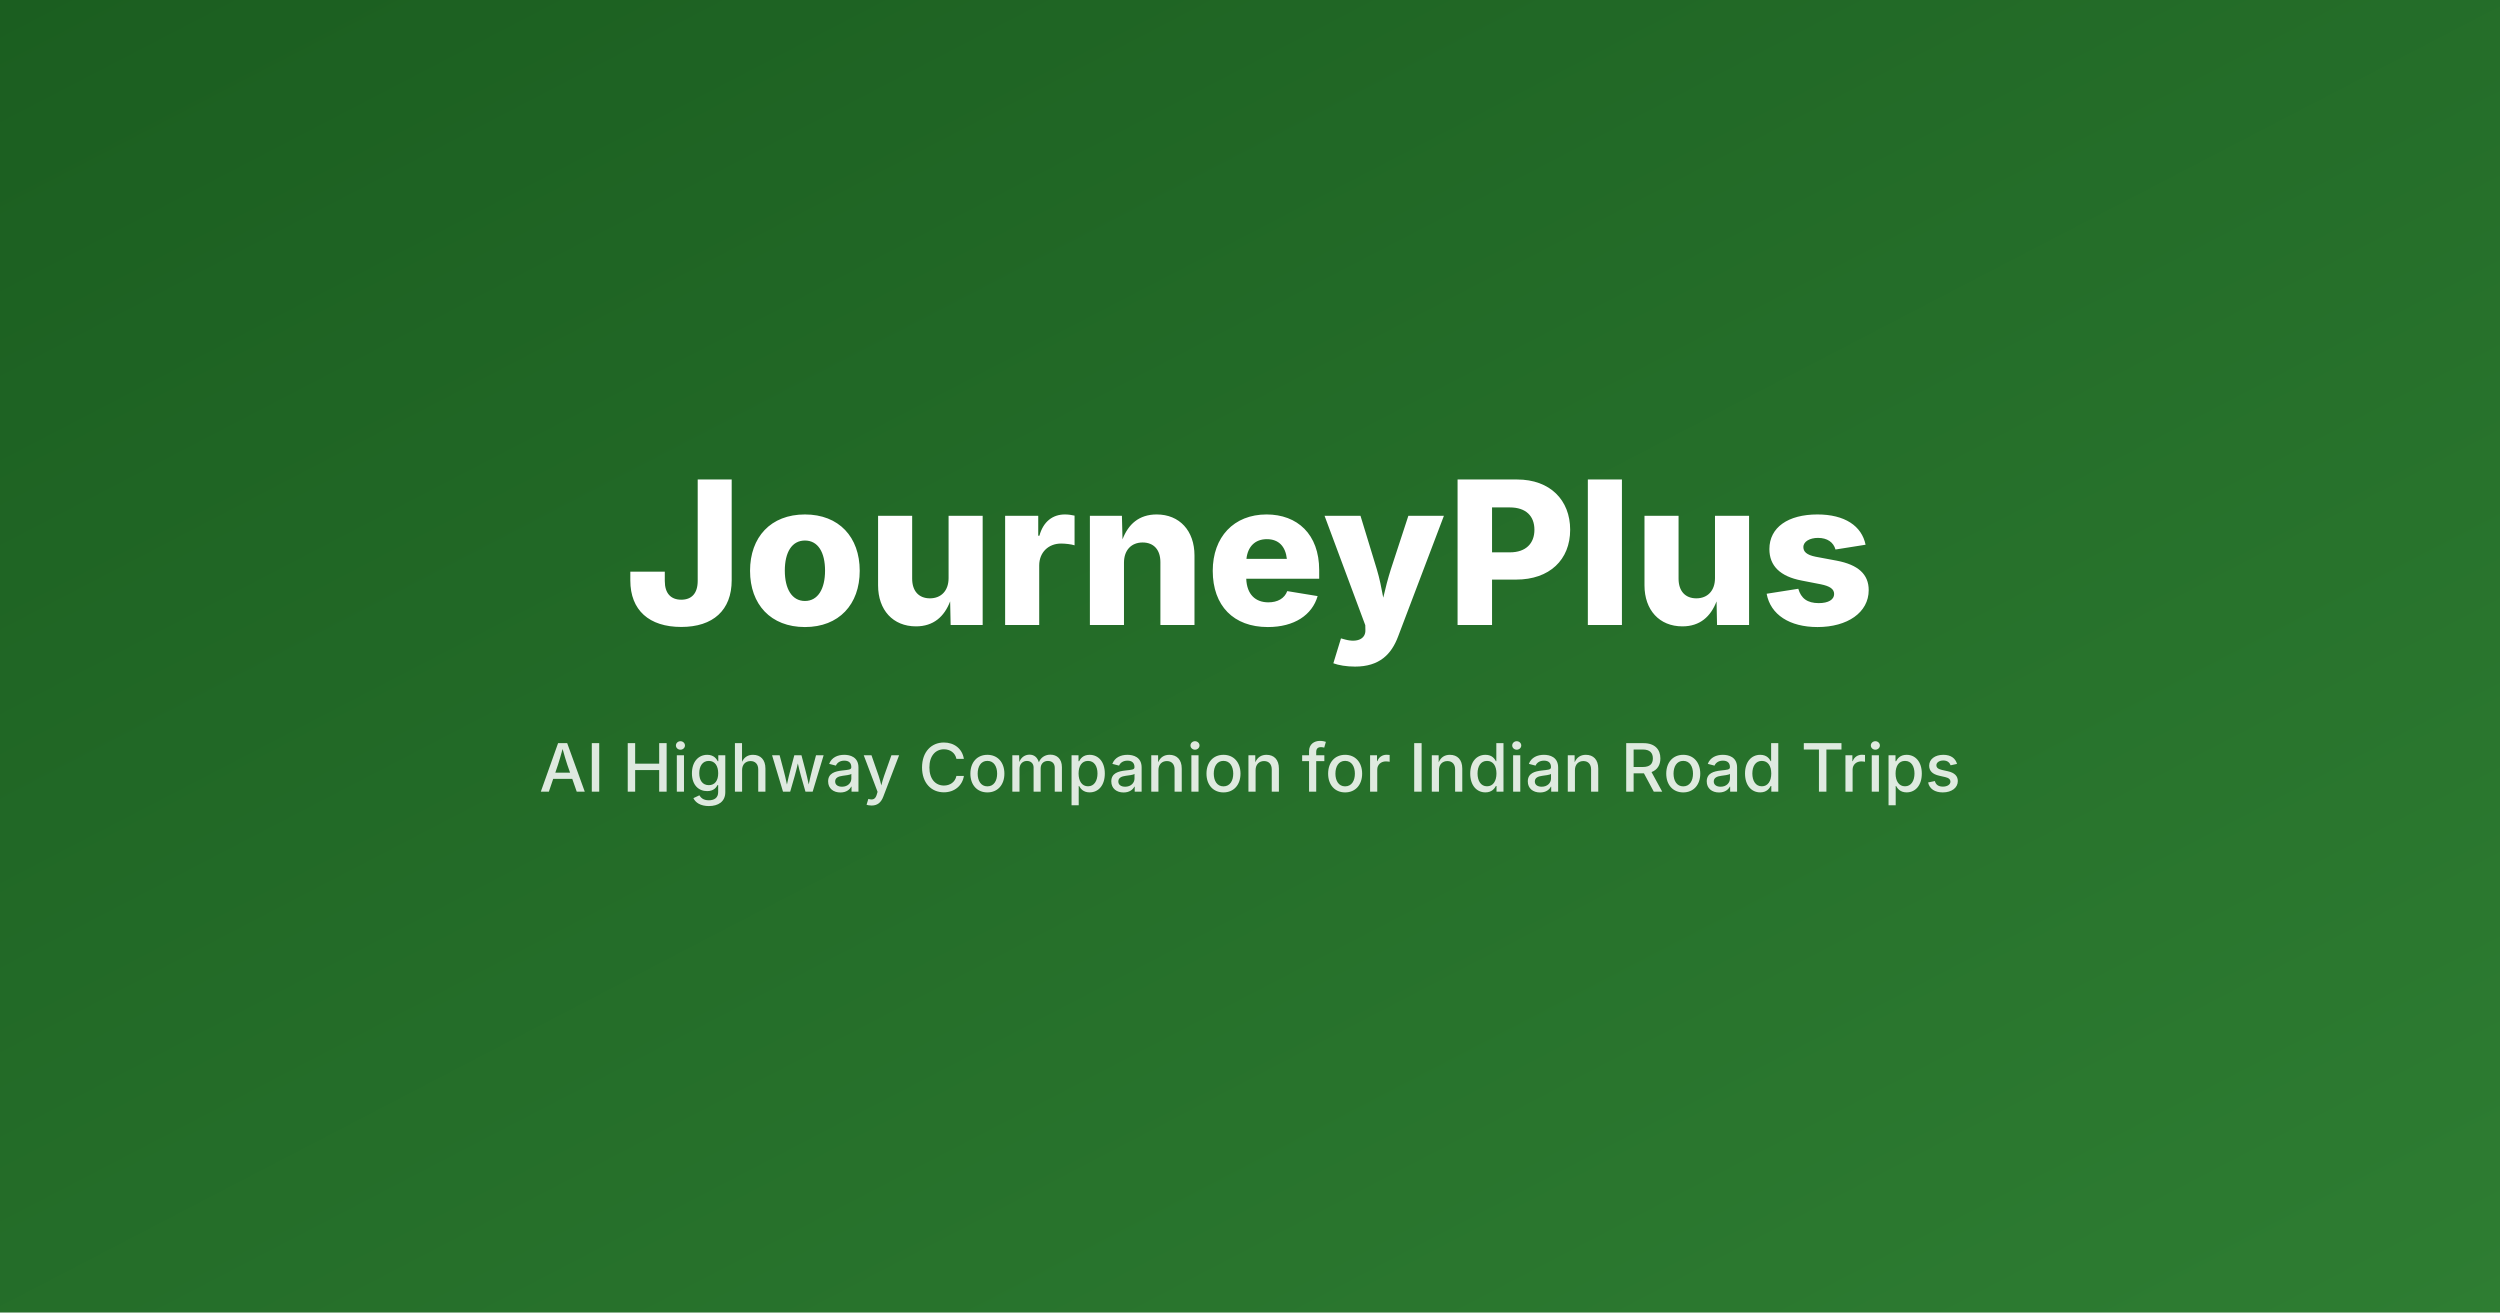
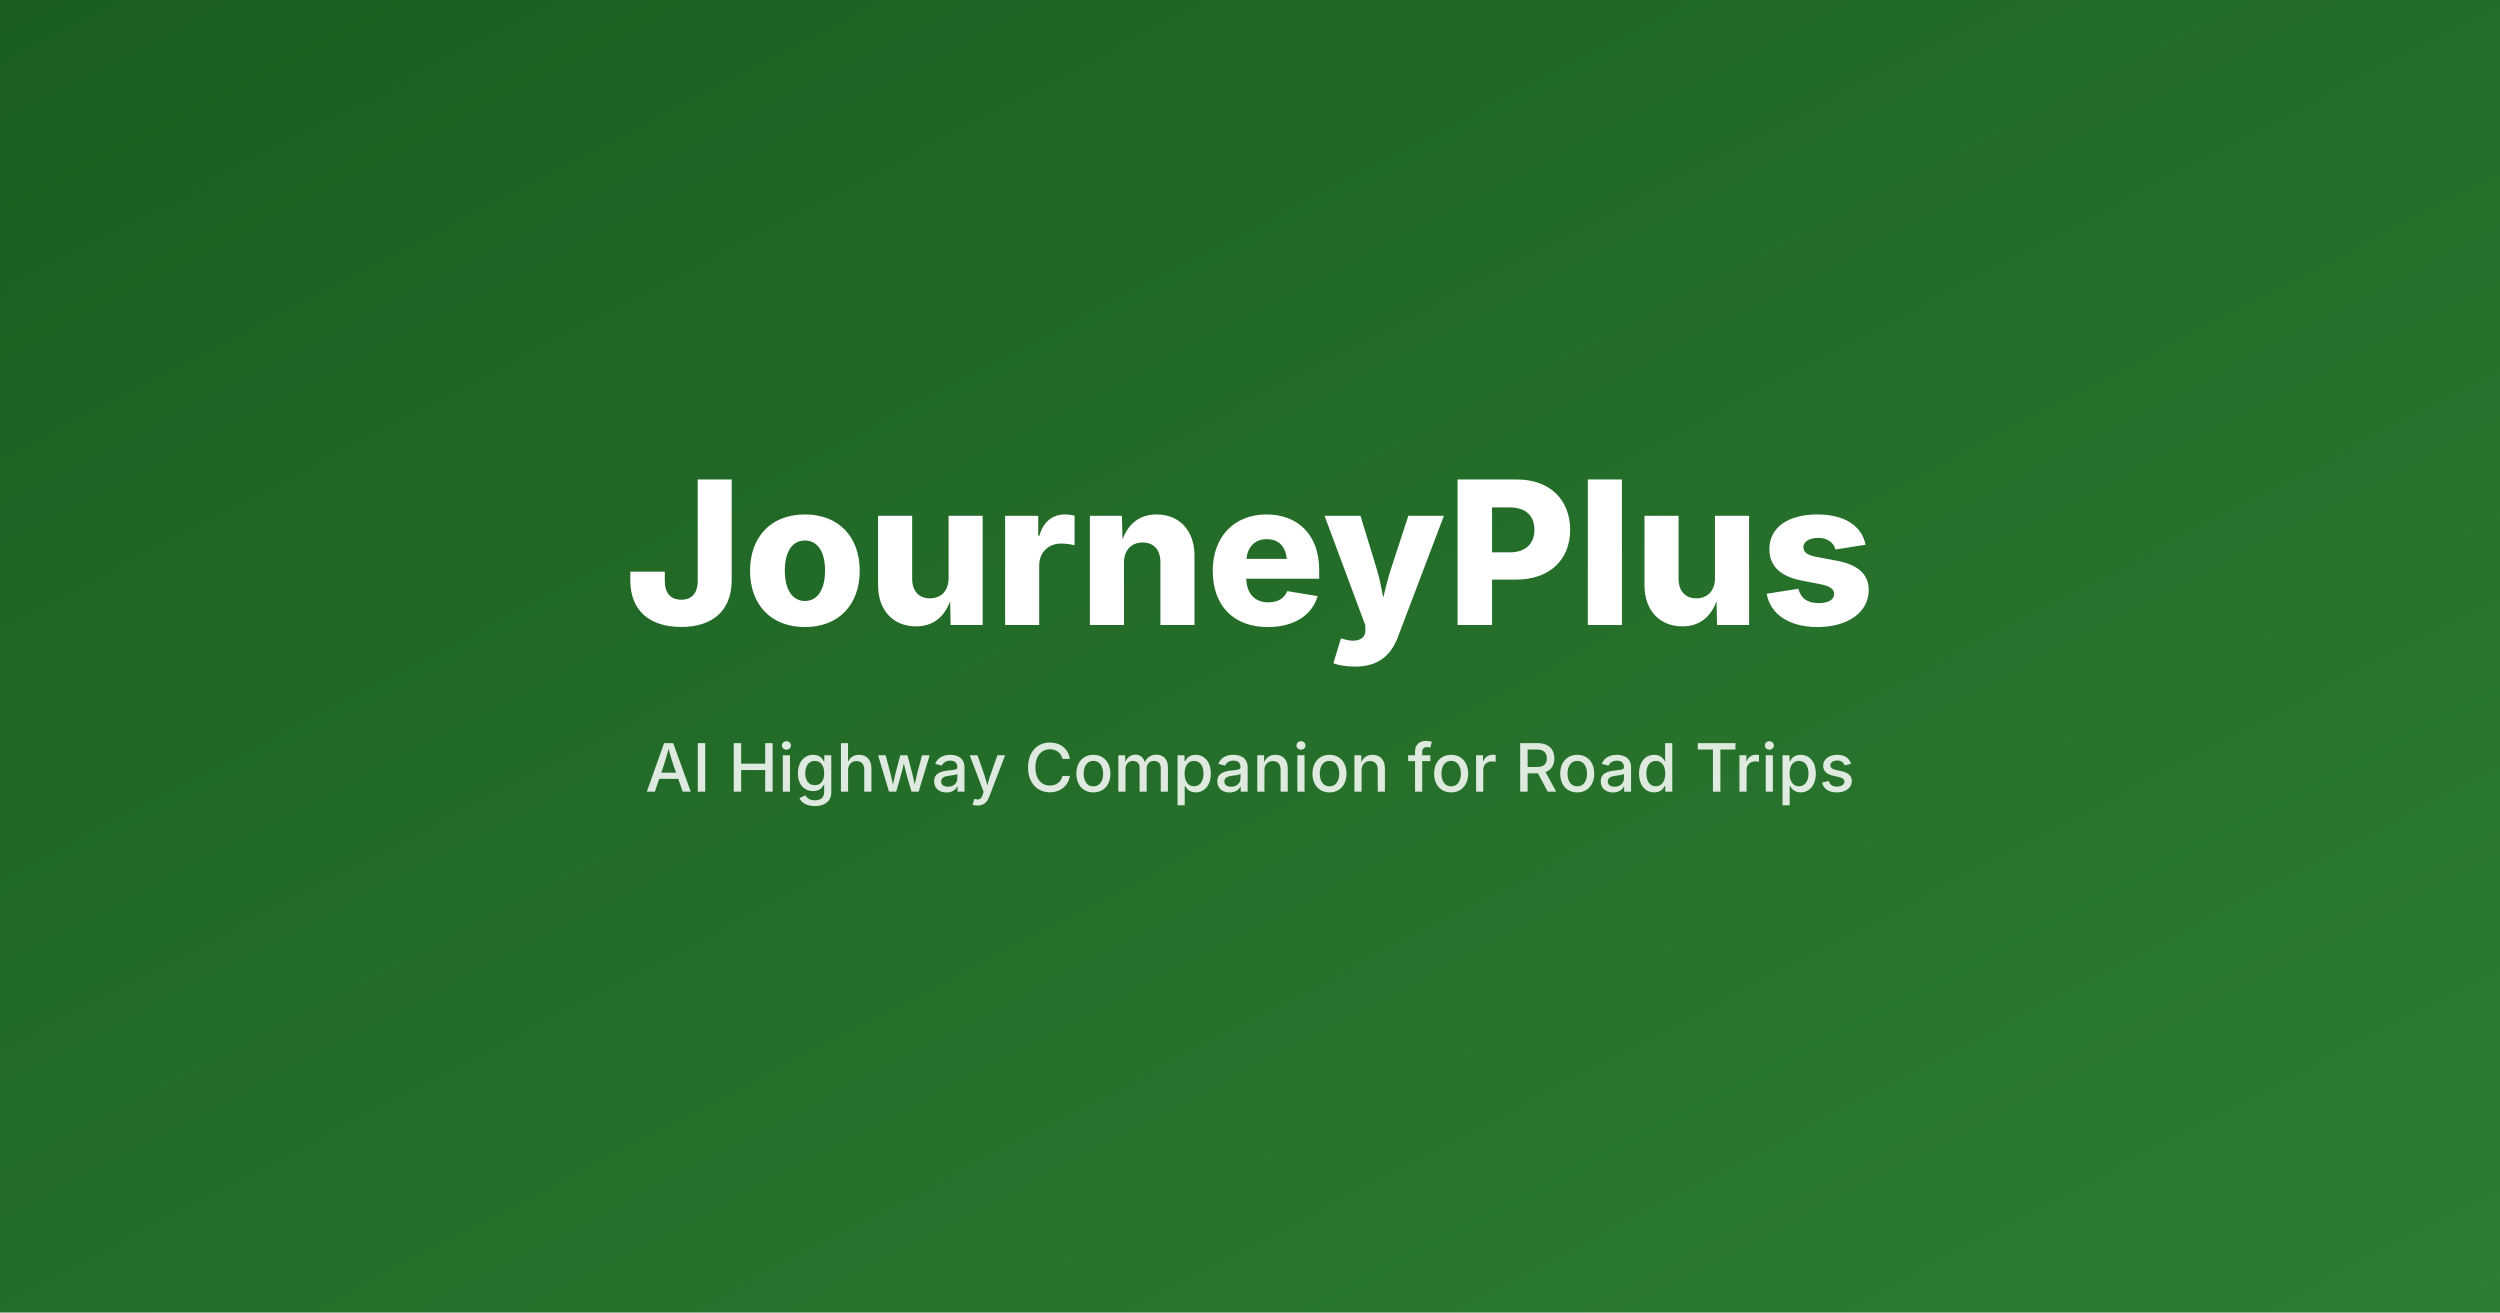
<svg xmlns="http://www.w3.org/2000/svg" width="1200" height="630" viewBox="0 0 1200 630">
  <defs>
    <linearGradient id="bg" x1="0%" y1="0%" x2="100%" y2="100%">
      <stop offset="0%" style="stop-color:#1B5E20" />
      <stop offset="100%" style="stop-color:#2E7D32" />
    </linearGradient>
  </defs>
  <rect width="1200" height="630" fill="url(#bg)" />
  <text x="600" y="300" text-anchor="middle" fill="white" font-family="Inter, sans-serif" font-size="96" font-weight="800">JourneyPlus</text>
-   <text x="600" y="380" text-anchor="middle" fill="rgba(255,255,255,0.85)" font-family="Inter, sans-serif" font-size="32" font-weight="500">AI Highway Companion for Indian Road Trips</text>
+   <text x="600" y="380" text-anchor="middle" fill="rgba(255,255,255,0.85)" font-family="Inter, sans-serif" font-size="32" font-weight="500">AI Highway Companion for Road Trips</text>
</svg>
